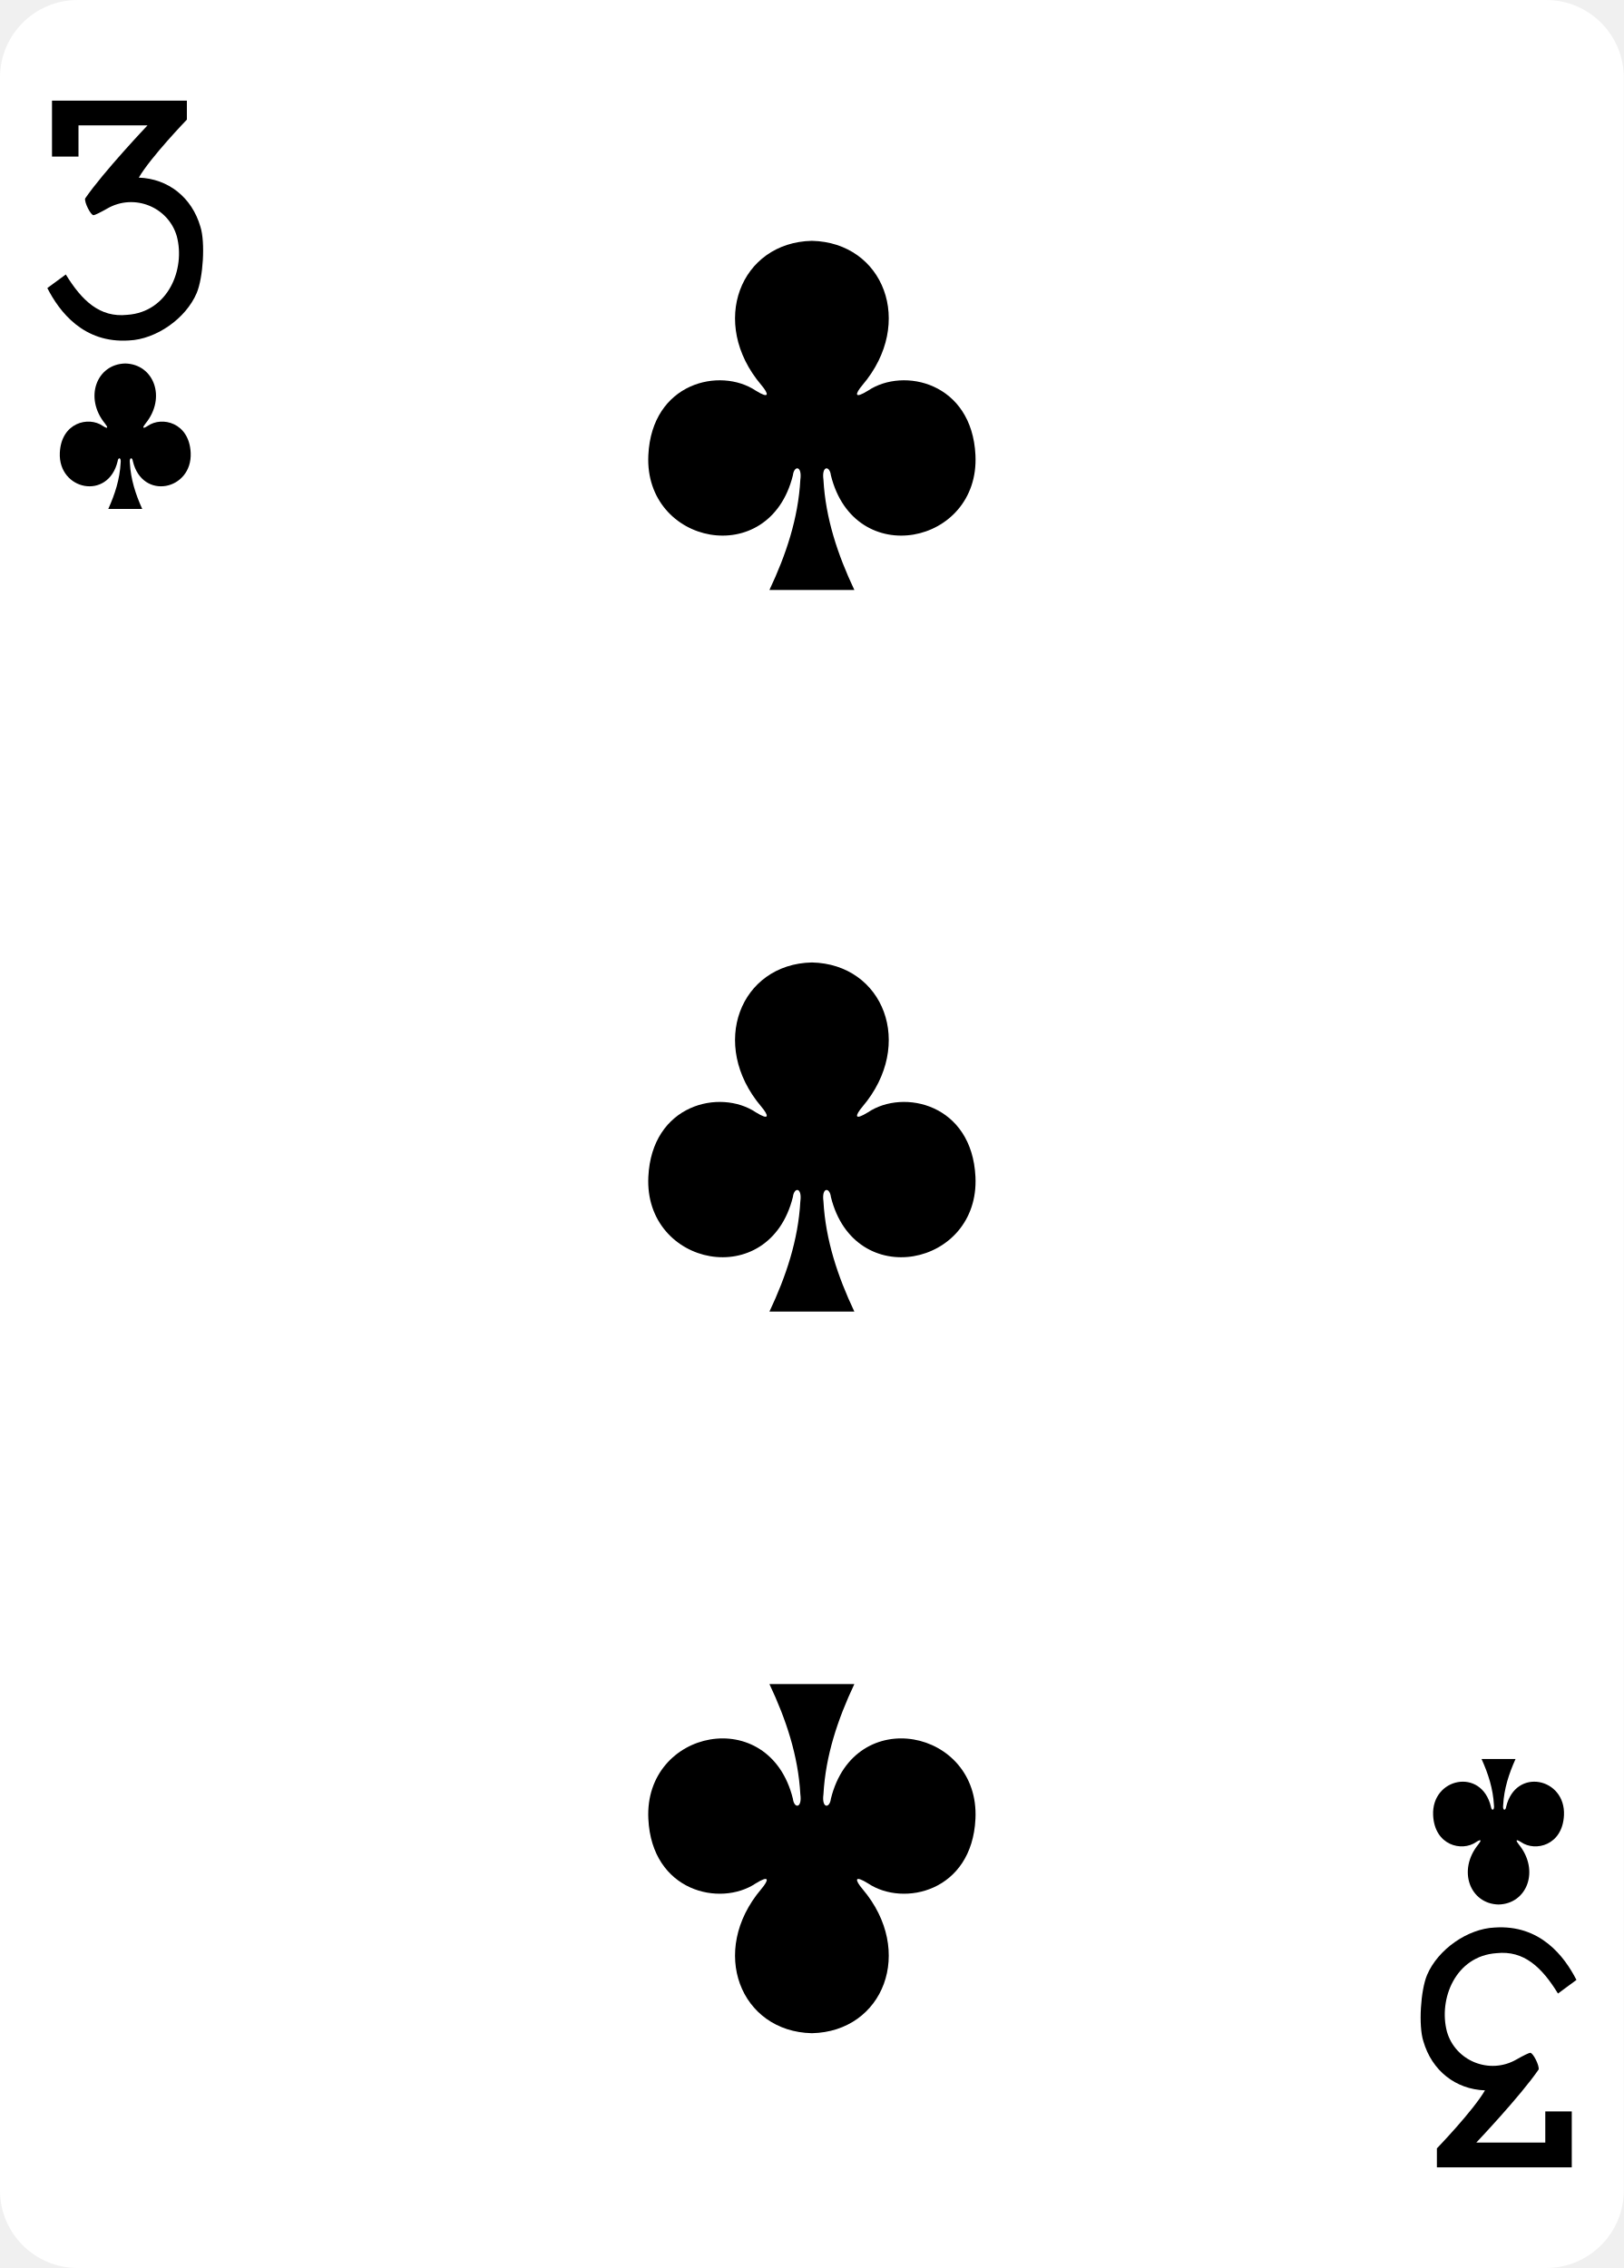
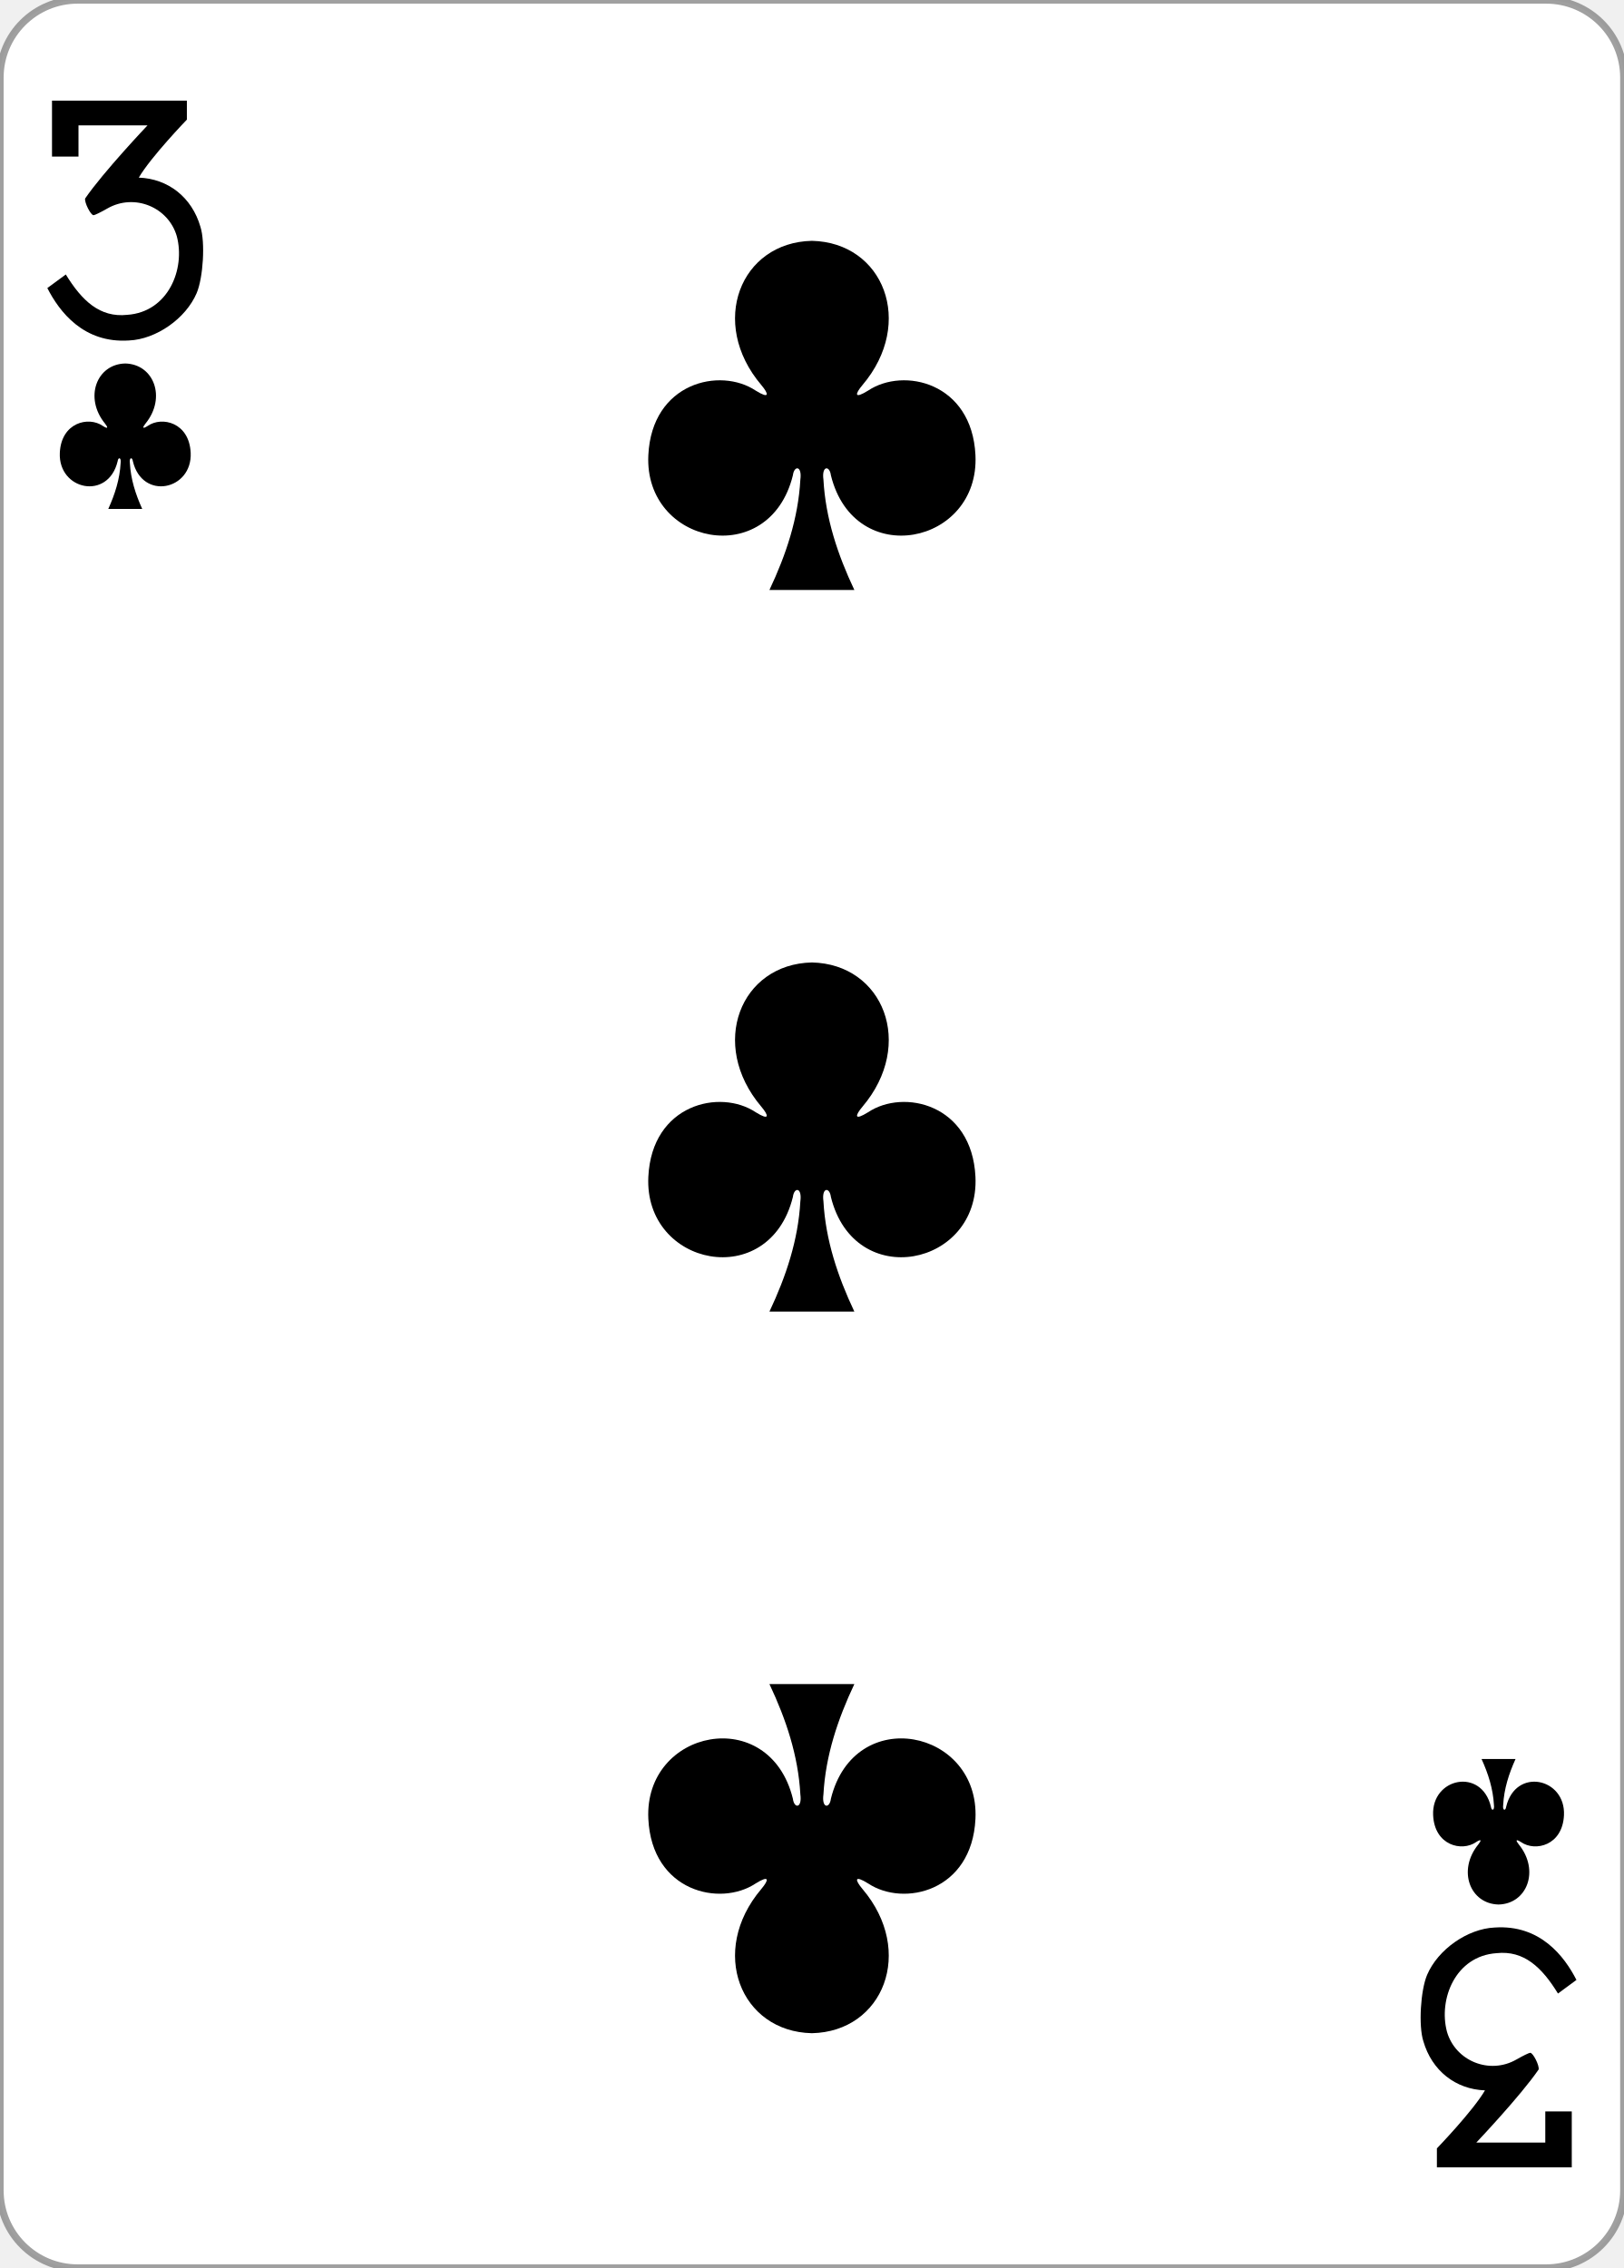
<svg xmlns="http://www.w3.org/2000/svg" width="63mm" height="88mm" viewBox="0 0 238.111 332.598" version="1.1" id="svg8">
  <defs id="defs2" />
  <g id="layer1" transform="translate(840.3887,-2.847283)">
    <g transform="matrix(1.07145,0,0,1.07009,-1903.25,1167.5)" id="CLUB-3">
      <g id="layer1-33-1-4-5-7" transform="matrix(0.995538,0,0,0.996801,732.713,-1457.46)">
-         <rect y="370.276" x="260.433" height="311.811" width="223.228" id="rect6355-6-85-2-7-5" style="display:inline;fill:#ffffff;fill-opacity:1;stroke:none;stroke-width:1.001;stroke-miterlimit:4;stroke-dasharray:none;stroke-opacity:1" rx="10.678" ry="10.664" />
+         <rect y="370.276" x="260.433" height="311.811" width="223.228" id="rect6355-6-85-2-7-5" style="display:inline;opacity:1;fill:#ffffff;fill-opacity:1;stroke:#808080;stroke-width:1.001;stroke-miterlimit:4;stroke-dasharray:none;stroke-opacity:0.75" rx="10.678" ry="10.664" />
      </g>
      <path d="m 1103.096,-1055.365 c -9.774,0.212 -14.157,11.217 -6.918,19.763 1.05,1.246 1.158,1.962 -0.765,0.764 -4.874,-3.259 -14.219,-1.117 -14.698,8.847 -0.591,12.277 16.563,15.814 19.784,2.76 0.17,-1.377 1.289,-1.346 1.02,0.609 -0.294,5.306 -1.951,10.266 -4.229,15.102 3.839,0 8.13,0 11.62,0 -2.278,-4.836 -3.935,-9.796 -4.229,-15.102 -0.27,-1.955 0.85,-1.986 1.02,-0.609 3.221,13.055 20.375,9.517 19.784,-2.76 -0.478,-9.964 -9.824,-12.107 -14.698,-8.847 -1.923,1.197 -1.815,0.482 -0.764,-0.764 7.239,-8.546 2.856,-19.551 -6.918,-19.763 0,-10e-5 0,0 -0.01,0 z" id="path147-0-8-1-6-7-2-5-9-2" style="display:inline;opacity:1" />
      <path d="m 1103.096,-809.732 c -9.774,-0.212 -14.157,-11.217 -6.918,-19.763 1.05,-1.247 1.158,-1.962 -0.765,-0.765 -4.874,3.259 -14.219,1.117 -14.698,-8.847 -0.591,-12.277 16.563,-15.814 19.784,-2.76 0.17,1.377 1.29,1.346 1.02,-0.609 -0.294,-5.306 -1.951,-10.266 -4.229,-15.103 3.839,0 8.13,0 11.62,0 -2.278,4.836 -3.935,9.796 -4.229,15.103 -0.27,1.955 0.85,1.987 1.02,0.609 3.221,-13.055 20.375,-9.517 19.784,2.76 -0.478,9.964 -9.824,12.106 -14.698,8.847 -1.923,-1.197 -1.814,-0.482 -0.764,0.765 7.239,8.546 2.856,19.551 -6.918,19.763 0,6e-5 0,-5e-5 -0.01,0 z" id="path147-0-8-1-6-1-4-3-4-3" style="display:inline;opacity:1" />
      <path d="m 1103.096,-956.471 c -9.774,0.212 -14.157,11.217 -6.918,19.763 1.05,1.247 1.158,1.962 -0.765,0.765 -4.874,-3.259 -14.219,-1.117 -14.698,8.847 -0.591,12.277 16.563,15.814 19.784,2.76 0.17,-1.377 1.289,-1.346 1.02,0.609 -0.294,5.306 -1.951,10.266 -4.229,15.103 3.839,0 8.13,0 11.62,0 -2.278,-4.836 -3.935,-9.796 -4.229,-15.103 -0.27,-1.955 0.85,-1.987 1.02,-0.609 3.221,13.055 20.375,9.517 19.784,-2.76 -0.478,-9.964 -9.824,-12.106 -14.698,-8.847 -1.923,1.197 -1.814,0.482 -0.764,-0.765 7.239,-8.546 2.856,-19.551 -6.918,-19.763 0,-6e-5 0,5e-5 -0.01,0 z" id="path147-0-8-1-6-1-1-0-4-8-8" style="display:inline;opacity:1" />
      <path d="m 1197.078,-827.369 c 3.91,-0.088 5.663,-4.674 2.767,-8.235 -0.42,-0.519 -0.463,-0.817 0.306,-0.319 1.95,1.358 5.688,0.465 5.879,-3.686 0.236,-5.115 -6.625,-6.589 -7.913,-1.15 -0.068,0.574 -0.516,0.561 -0.408,-0.254 0.117,-2.211 0.78,-4.278 1.691,-6.293 -1.549,0 -3.099,0 -4.648,0 0.911,2.015 1.574,4.082 1.691,6.293 0.108,0.815 -0.34,0.828 -0.408,0.254 -1.288,-5.439 -8.15,-3.966 -7.913,1.15 0.191,4.152 3.93,5.044 5.879,3.686 0.769,-0.499 0.726,-0.201 0.306,0.319 -2.896,3.561 -1.142,8.146 2.767,8.235 10e-4,2e-5 0,-2e-5 0,0 z" id="path147-6-9-8-7-0-5-5-1-4" style="display:inline;opacity:1" />
      <path d="m 1009.123,-1038.556 c -3.91,0.088 -5.663,4.674 -2.767,8.235 0.42,0.519 0.463,0.818 -0.306,0.319 -1.95,-1.358 -5.688,-0.465 -5.879,3.686 -0.236,5.115 6.625,6.589 7.914,1.15 0.068,-0.574 0.516,-0.561 0.408,0.254 -0.117,2.211 -0.78,4.277 -1.691,6.293 1.549,0 3.099,0 4.648,0 -0.911,-2.015 -1.574,-4.082 -1.691,-6.293 -0.108,-0.815 0.34,-0.828 0.408,-0.254 1.288,5.439 8.15,3.966 7.914,-1.15 -0.192,-4.152 -3.93,-5.044 -5.879,-3.686 -0.769,0.499 -0.726,0.201 -0.306,-0.319 2.896,-3.561 1.142,-8.146 -2.767,-8.235 -10e-4,0 0,0 0,0 z" id="path147-6-9-8-7-4-5-8-2-3" style="display:inline;opacity:1" />
      <path d="m 998.461,-1048.892 2.529,-1.863 c 2.195,3.579 4.65,5.936 8.405,5.532 5.634,-0.388 7.969,-6.301 6.79,-10.758 -1.14,-3.998 -5.806,-5.945 -9.515,-3.814 -0.875,0.505 -1.72,0.917 -1.885,0.917 -0.389,0 -1.27,-1.754 -1.149,-2.289 2.489,-3.64 8.535,-10.018 8.535,-10.018 h -9.445 v 4.271 h -3.625 v -7.663 h 18.459 v 2.6 c 0,0 -4.946,5.136 -6.58,7.949 4.025,0.147 7.27,2.702 8.435,6.74 0.68,2.126 0.375,6.989 -0.515,9.085 -1.486,3.494 -5.545,6.329 -9.255,6.492 -6.23,0.419 -9.534,-3.951 -11.184,-7.183 z" id="path17-9-7-6-4" style="opacity:1" />
      <path d="m 1207.737,-817.033 -2.529,1.863 c -2.195,-3.579 -4.65,-5.936 -8.405,-5.531 -5.634,0.388 -7.969,6.301 -6.79,10.757 1.14,3.998 5.806,5.945 9.515,3.814 0.875,-0.505 1.72,-0.918 1.885,-0.918 0.389,0 1.27,1.754 1.149,2.289 -2.489,3.64 -8.535,10.018 -8.535,10.018 h 9.445 v -4.271 h 3.625 v 7.663 h -18.459 v -2.6 c 0,0 4.946,-5.136 6.58,-7.949 -4.025,-0.147 -7.27,-2.702 -8.435,-6.74 -0.68,-2.126 -0.375,-6.989 0.514,-9.086 1.486,-3.494 5.545,-6.329 9.255,-6.492 6.229,-0.419 9.534,3.951 11.184,7.183 z" id="path17-5-0-1-5-7" style="opacity:1" />
    </g>
  </g>
</svg>
